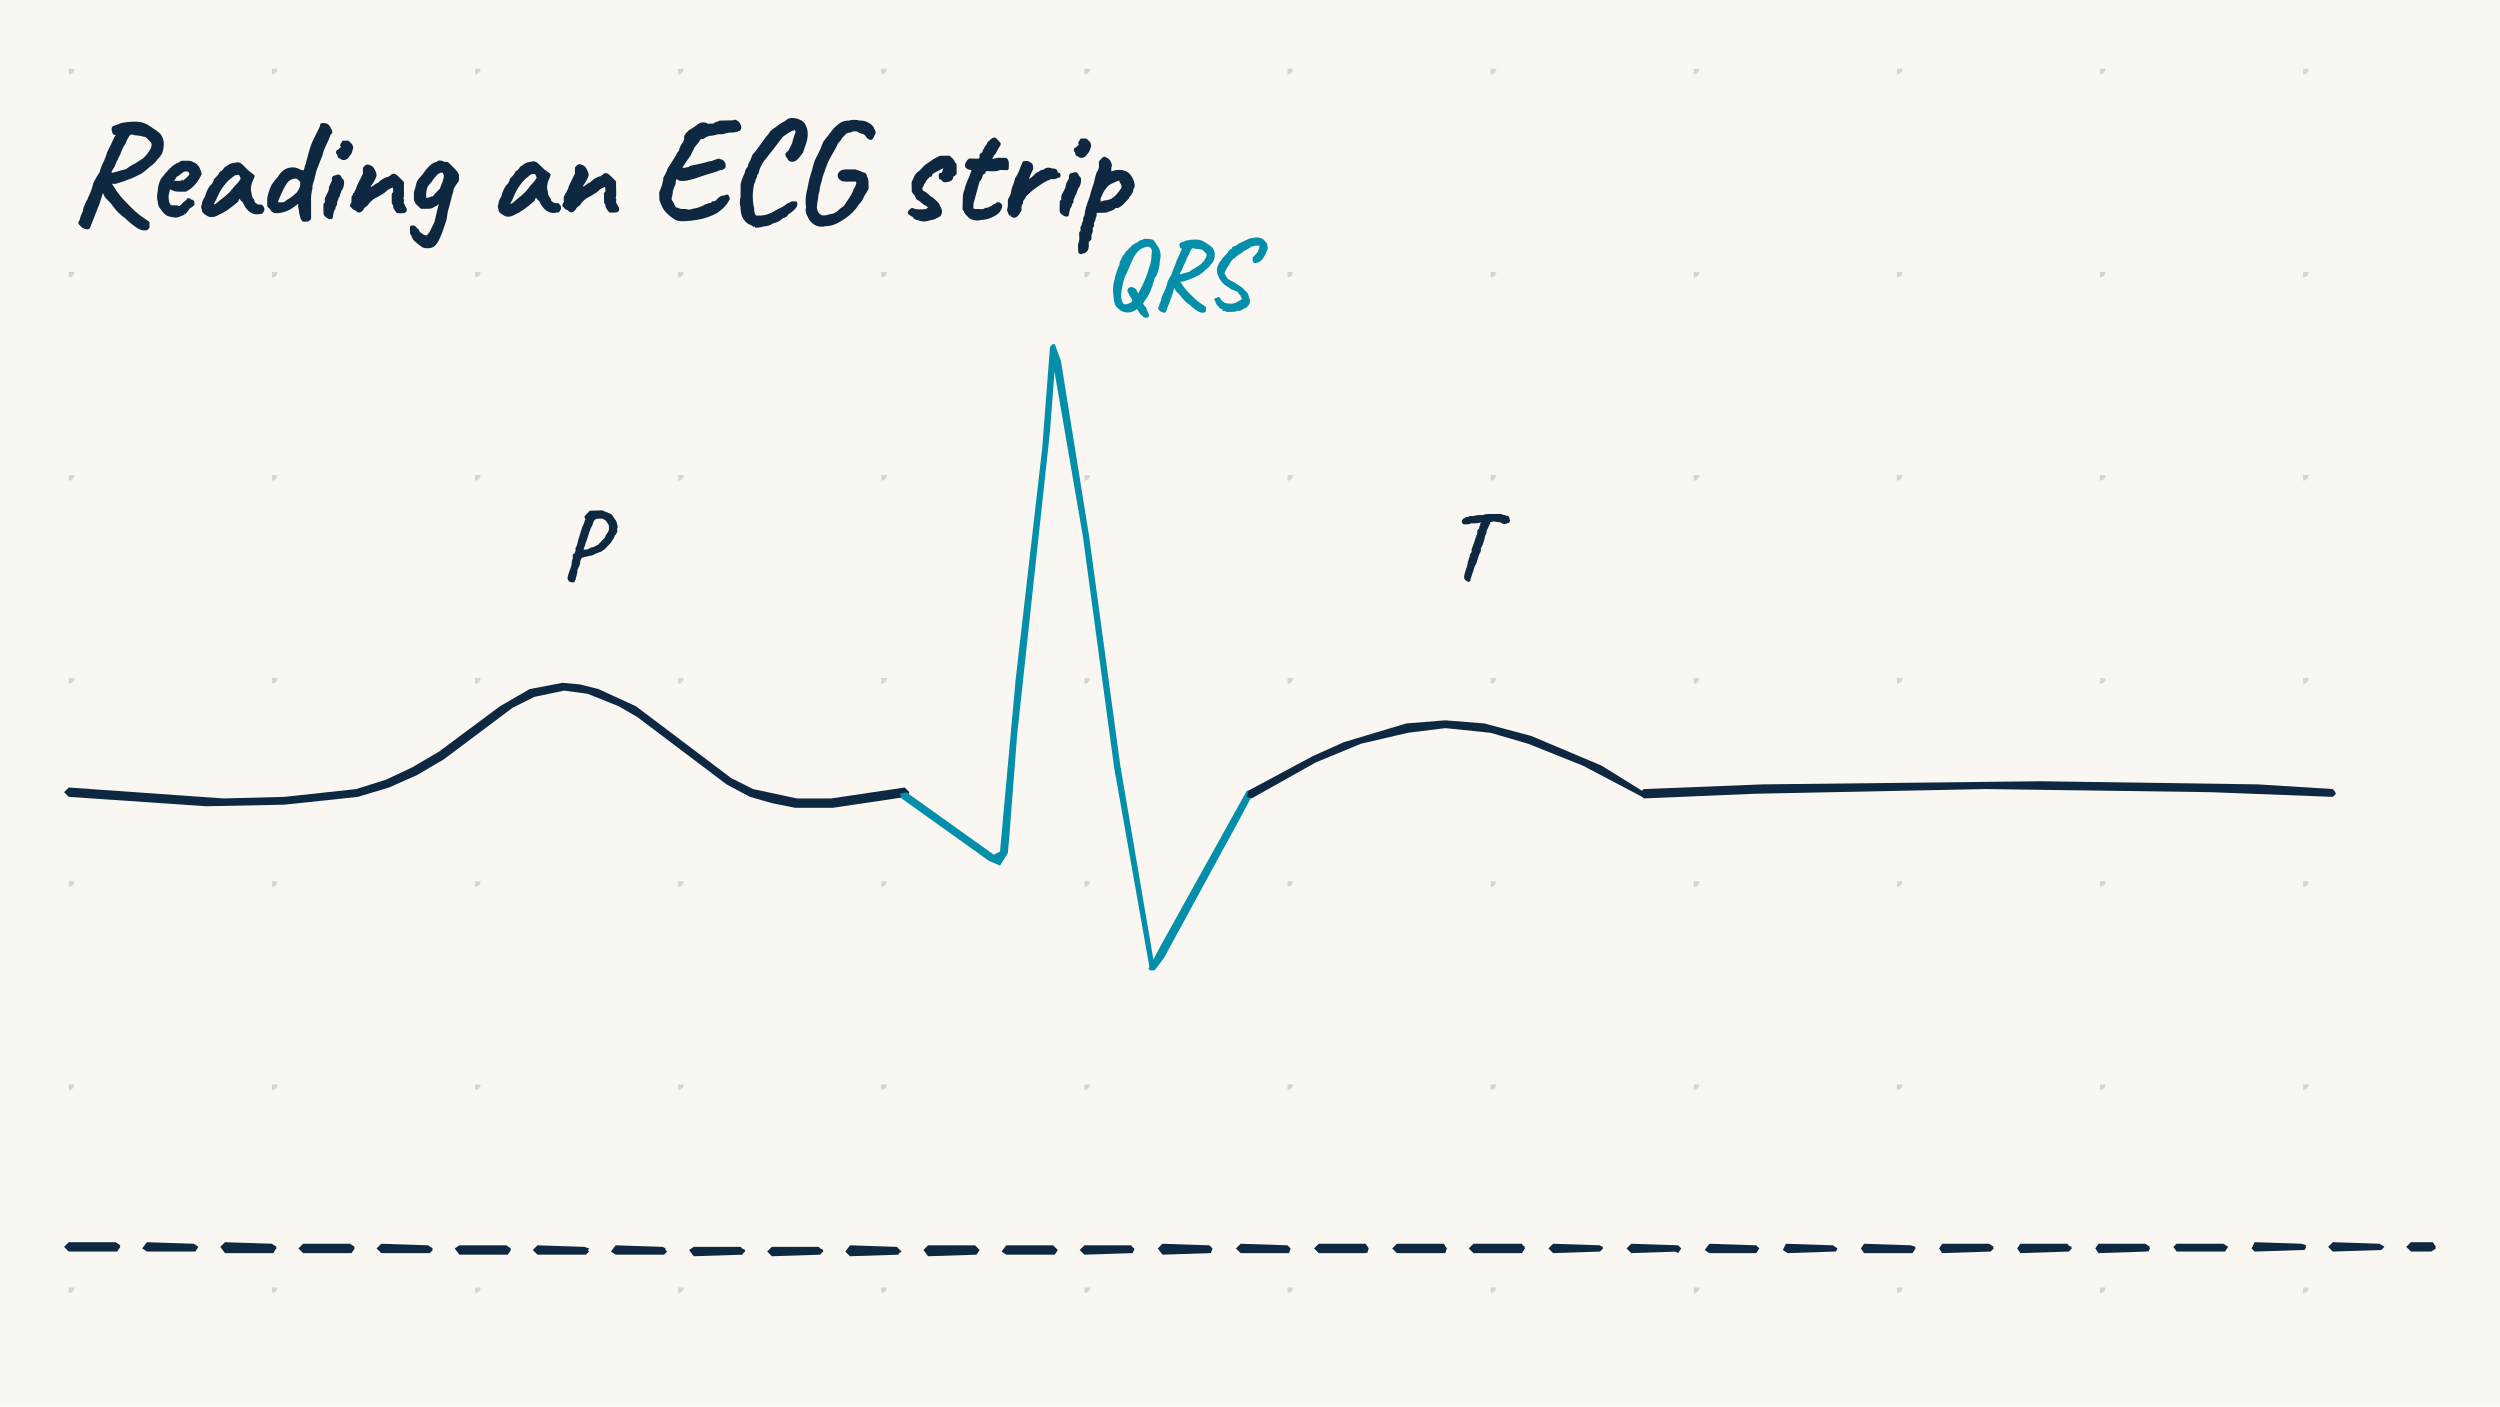
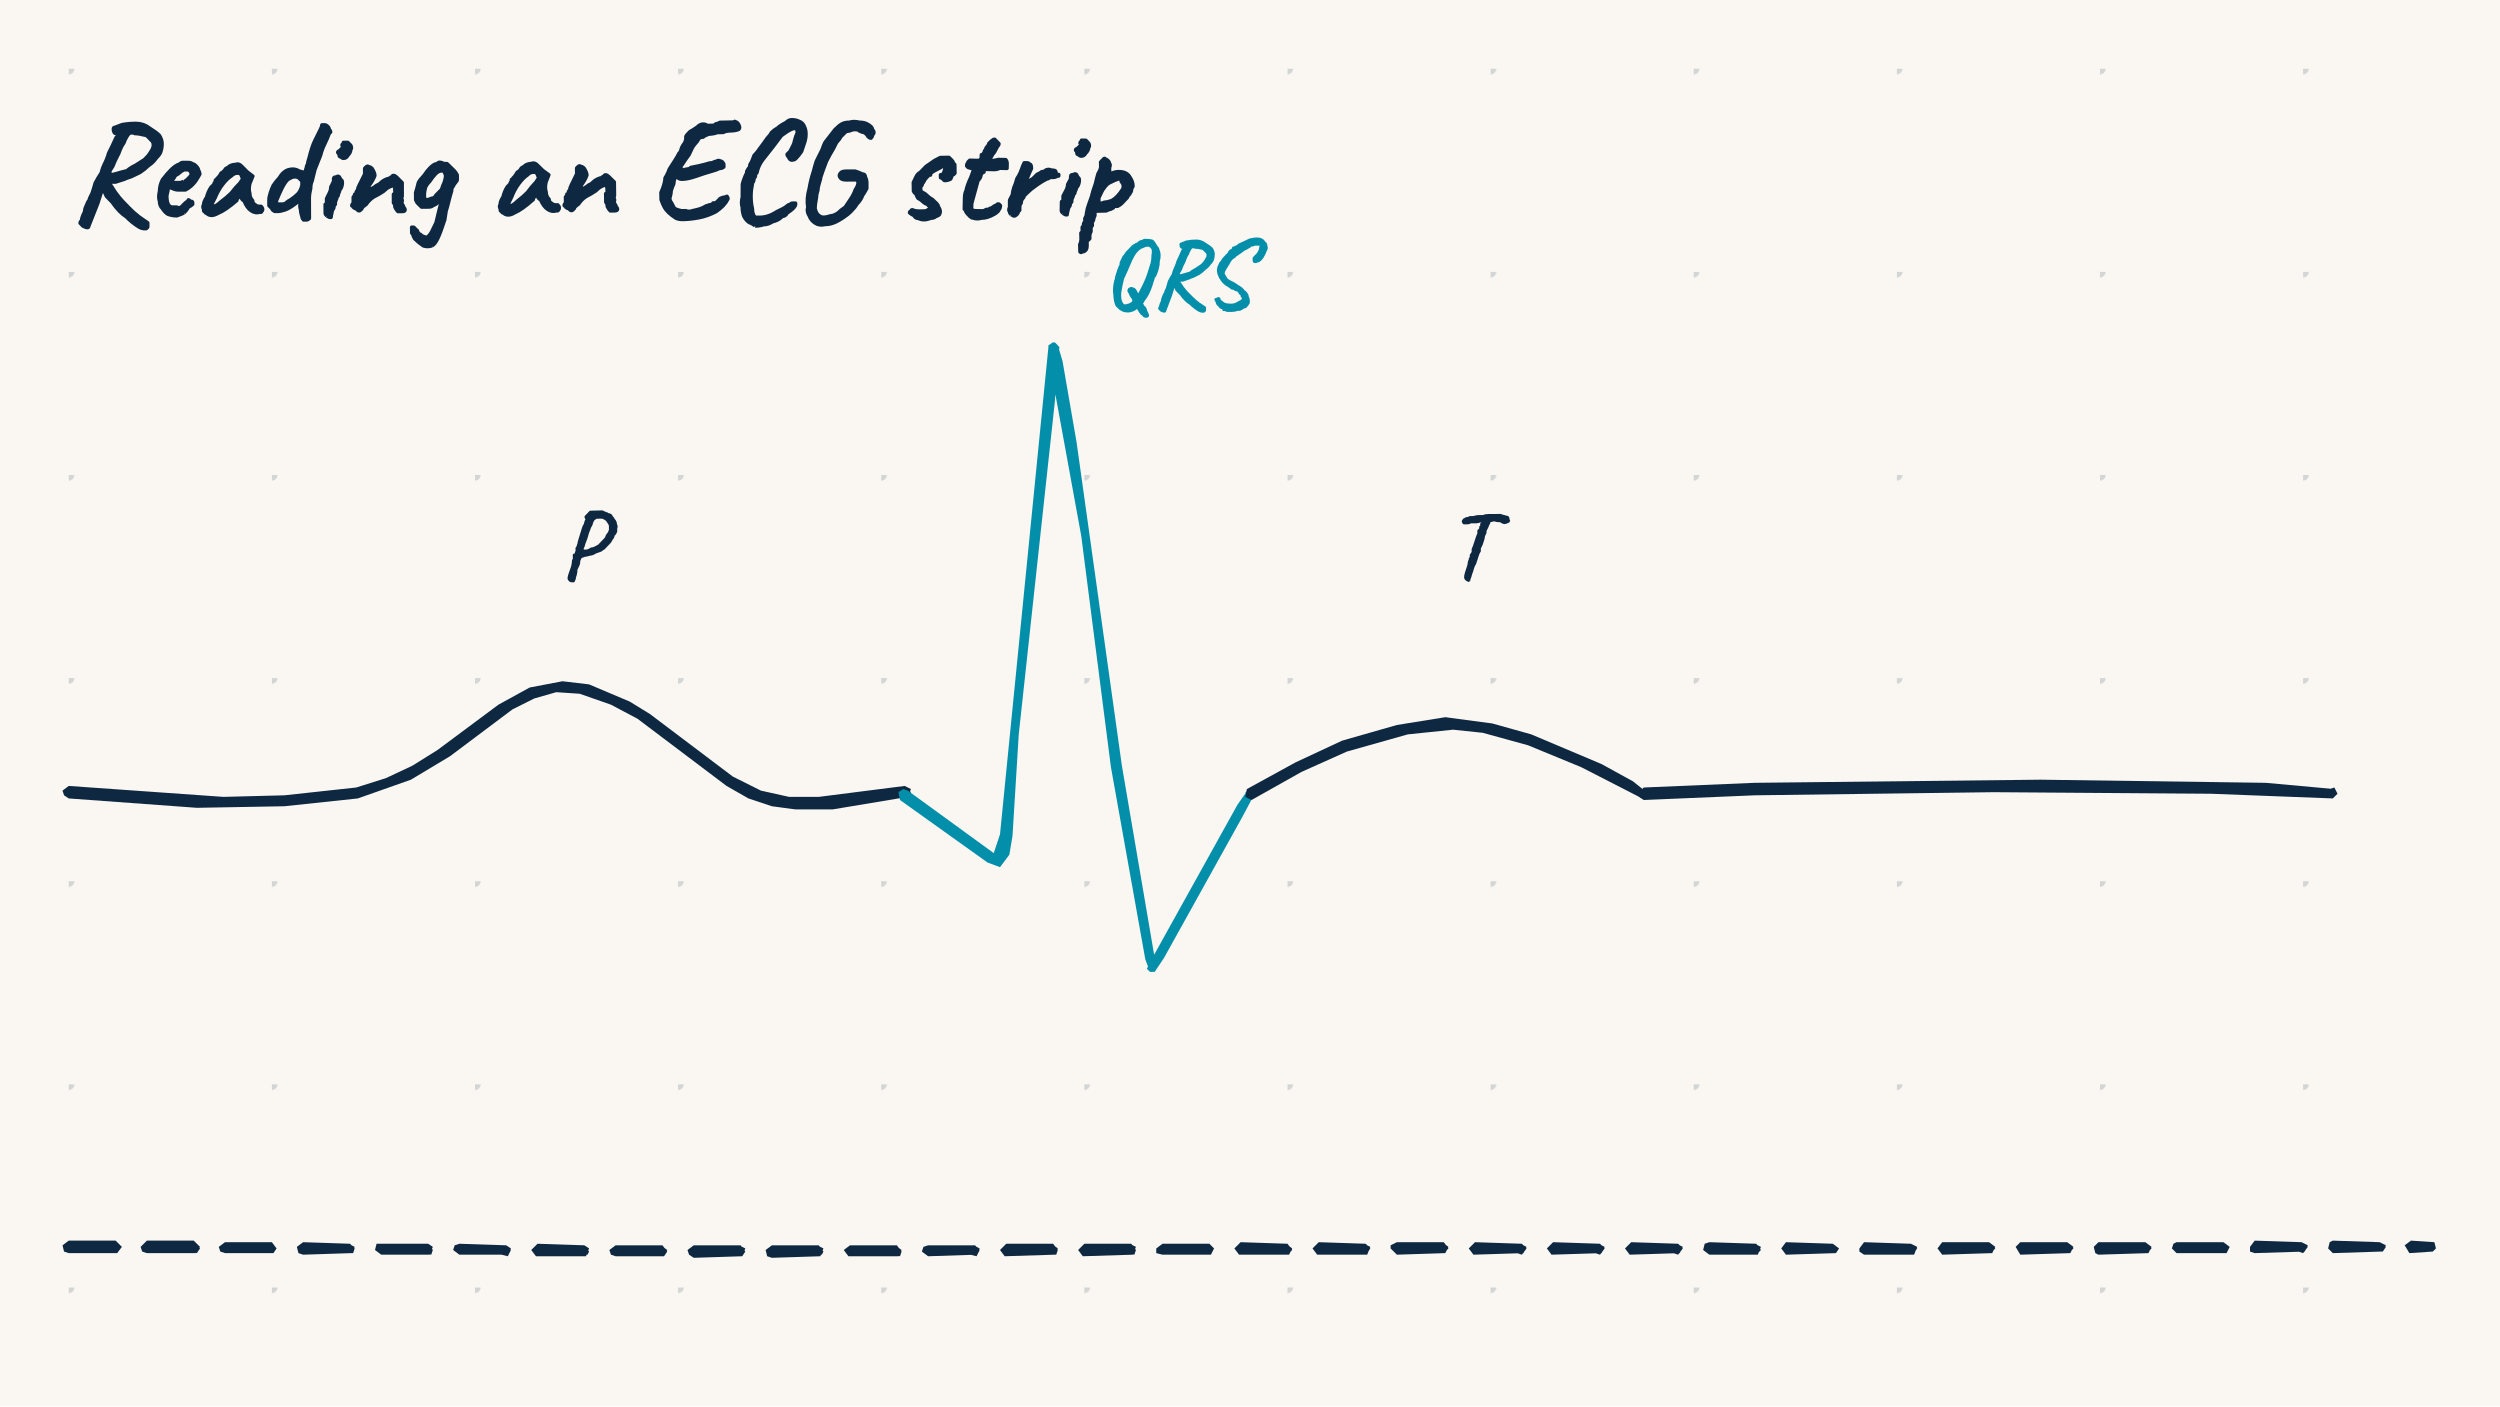
<svg xmlns="http://www.w3.org/2000/svg" width="320" height="180" viewBox="0 0 1600 900" role="img" aria-label="Sketch of the session's key idea">
  <defs>
    <pattern id="dots" width="130" height="130" patternUnits="userSpaceOnUse" x="44" y="44">
      <circle cx="0" cy="0" r="3.6" fill="#0c2c47" fill-opacity="0.16" />
    </pattern>
    <path id="g0" d="M14 6l0 0q0 1-1 1q-1 0-3-1l0 0q-1-1-2-2q0-1 1-2q0-2 2-6l0 0q0-2 1-4q1-3 2-4l0 0q0-1 2-5q1-3 2-7q2-4 4-7q1-4 2-6l0 0q2-4 3-8q2-4 5-11l0 0q1-1 1-2l0 0q0-1 0-1l0 0q-1 0-2 0l0 0q-1-1-1-3q0-1 1-1l0 0l5-2q5-1 10-1q5 0 9 3l0 0q5 3 7 5q2 3 2 6q0 3-1 6l0 0q-1 2-3 4q-2 3-5 5q-3 3-6 5q-4 2-6 3l0 0q-3 1-5 2q-3 1-6 2l0 0q-2 0-4 0l0 0q0 0 0 0l0 0l0 1q2 3 4 6q3 4 5 6l0 0q2 2 5 5q3 3 7 6q3 2 6 4l0 0q0 0 0 1q0 1 0 2q-1 1-1 1l0 0q-1 0-2 0q-1 0-3-1l0 0q-5-3-9-7q-5-3-10-10l0 0q-2-2-4-4l0 0q-1-2-3-6l0 0l0 1q-1 3-3 10q-3 8-6 16M28-30l0 0q2 0 5-1q3-1 7-2l0 0q2-2 6-4q3-2 6-4q3-3 4-5q2-3 2-5l0 0q0-2-1-3q-1-1-3-3q-1-1-2-1l0 0q-4-1-7-1q-2-1-4 0q-1 1-2 3l0 0q0 0-1 2q0 1-2 4q-1 2-2 5l0 0q-3 6-4 9q-2 3-2 4q0 2 0 2" />
    <path id="g1" d="M28-3l0 0q-2 1-5 2q-3 0-6-1q-2-1-4-4l0 0q-2-2-2-5q-1-3 0-7l0 0q0-4 2-8q3-4 6-7q3-3 6-4l0 0q1-1 2-1q2 0 4 0l0 0q2 0 3 1q1 0 2 1l0 0q2 2 2 3q1 2 1 3l0 0q-1 2-3 5q-3 4-7 6l0 0q-2 0-5 0q-2 0-4-1l0 0q-2-1-3 0q0 1-1 5l0 0q0 4 1 6q1 2 3 2l0 0q2 0 3 0q1 1 3 0l0 0q1-1 2-2q0 0 0 0l0 0l1-1q1-1 2-1q0-1 0-1q1 0 1 1q1 0 1 0l0 0q1 0 1 1l0 0q0 0 0 1l0 0q-1 1-3 2q-1 2-3 4M28-25l0 0q1 0 2-1q1-1 2-2q1-1 1-2l0 0q0-2-2-3q-1 0-3 0l0 0q-2 1-3 2q-1 1-3 2q-1 2-2 3q0 1 0 1l0 0q0 1 2 1q1 0 3 0q1 0 3-1" />
    <path id="g2" d="M11-4l0 0q-1 0-1-1q-1 0-1-1q0 0 0-1q0 0 0 0l0 0q-1-1 0-3q0-2 2-5q1-4 3-7l0 0q1-1 2-2q0-1 1-2l0 0q0 0 0-1q0 0 1 0l0 0l0-1q0 0 1-1q1-1 2-3q2-1 3-3q2-1 3-2l0 0q2-1 4-1q2-1 4 1l0 0l1 1q0 0 1 1q1 1 2 2l0 0l4 3l-2 5q-1 4 0 7q0 3 2 5l0 0q0 2 2 3q1 1 3 1l0 0q0 0 1 0q1 1 1 2l0 0q0 1-1 2q0 0-1 0l0 0q-3 1-6-1q-3-2-5-7l0 0q-1 0-2-2q0-2 0-2l0 0q-1 0-2 2q-1 1-1 2l0 0q-8 7-13 9q-5 3-8 0M15-11l-1 2q0 0 0 0l0 0q1 0 3 0l0 0q2-1 4-3l0 0q4-3 7-6q3-4 6-7l0 0l2-3q-1-3-2-4q-2 0-2 0l0 0q-2 0-4 2q-3 2-6 6q-3 4-5 9l0 0q-1 2-2 4l0 0" />
    <path id="g3" d="M36 2l0 0q-1 0-2 0q-1-1-1-2l0 0q-1-3-1-5q-1-3 0-5l0 0l0-2l-4 3q-4 3-7 4q-3 1-5 1l0 0q-1 0-2 0q-2-1-2-2q-1-1-2-2l0 0q0-1 0-4q0-2 1-5q1-3 2-5q2-3 4-5l0 0q3-5 7-6q4-1 7 1l0 0q3 1 4 1q0 0 1-3l0 0q0-1 1-3q0-1 1-4l0 0q2-8 4-12q2-4 4-8l0 0q1-2 1-3q1 0 2 0l0 0q1 0 2 1q1 1 1 2l0 0q1 1 1 2q0 0-1 1l0 0q-1 3-3 7q-2 4-3 8q-2 5-4 10q-1 4-2 8l0 0q-1 2-1 5q-1 4-1 7q0 4 0 7q0 2 0 3l0 0q0 2 0 3q0 1 0 1q-1 1-2 1M19-9l0 0q2 0 3-1q1-1 3-2l0 0q3-2 5-4q2-2 3-6l0 0q0-2 0-3q-1-1-2-2l0 0q-1-1-3-1q-2 0-5 2l0 0q-2 2-4 6q-2 4-4 9l0 0q0 1 1 2q1 0 3 0" />
    <path id="g4" d="M11-3l0 0q-1-1-1-2q0-1 0-3q0-1 0-2l0 0q0 0 0-1q1 0 1-1q0 0 0-1q0-1 0-2l0 0q1-2 2-4q1-2 1-4q1-2 2-4q0-2 0-2l0 0q0-1 2-1l0 0q1-1 2 0q0 0 1 2l0 0q1 0 1 2q0 2-1 4l0 0q-1 1-1 2q-1 2-1 3l0 0q-1 1-1 2q-1 2-1 3l0 0q0 0 0 1q-1 1-1 2q0 1-1 2l0 0q-1 4-1 5l0 0q-1 0-1 0l0 0q0 0-2-1M21-44l0 0q-1 0-1-1q0-1-1-2l0 0q0-1 1-1l0 0q0 0 0 0l0 0q0 0 2-2q1-1 0-2l0 0q0-1 1-1q0 0 0-1l0 0q2 0 3 0q1 1 2 2l0 0q1 2 0 3q0 2-2 4l0 0q-1 2-3 2q-1 0-2-1" />
    <path id="g5" d="M45-5l0 0q-2 0-3 0q-1-1-2-3l0 0q0-2-1-3q0-2 0-4q0-1 0-2l0 0q1 0 1-1q0-1 0-2l0 0q0-2-1-3q-1 0-3 1l0 0q-2 1-4 3q-3 2-7 4q-3 2-5 5l0 0q-3 2-3 3q-1 1-1 1l0 0q-1 1-2 0q0 0-1-1l0 0q-1 0-2-1q0-1-1-1l0 0q0-1 1-2q0-2 0-4q1-1 1-2l0 0q1 0 1-1q0-1 1-2l0 0q0-1 1-3q1-2 2-4l0 0q1-2 2-4q0-1 0-4l0 0q0 0 1-1q0 0 0 0l0 0q1-1 2 0q1 0 2 1l0 0q2 3 2 5q-1 3-4 7l0 0q0 2-1 3q0 1 0 1l0 0l1-1q1 0 2-1q2-1 3-2l0 0q0 0 2-1q2-2 4-3q2-1 3-1l0 0q1-1 2-1q0-1 1-1l0 0q1 0 2 1q1 1 2 2q1 1 2 2l0 0q0 1 0 1q0 0 0 1l0 0q0 1 0 3q0 3 0 4q0 2-1 2l0 0l0 1q0 0 1 0l0 0l0 0q0 0 0 1l0 0q-1 0-1 0l0 0q1 1 1 2q1 1 1 2l0 0q1 1 1 2q0 1-2 1" />
    <path id="g6" d="M21 19l0 0q-3 1-6 0q-3-2-6-5l0 0q0 0-1-2q0-1-1-2q0-1 0-2q0-1 0-2l0 0q0 0 1 0q1 0 1 1q1 0 1 1l0 0q1 0 1 1q1 2 2 2q1 1 1 1l0 0q2 1 3 1q1 0 1 0l0 0q2-2 3-4q1-2 3-6l0 0q1-4 2-8q1-4 2-7l0 0q0-1 1-2l0 0q0 0 0 0l0 0q-2 1-3 2l0 0q-1 2-4 3l0 0q-1 1-3 1q-2 0-5 0l0 0q-1-1-2-2q0 0-1-1q0 0-1-2l0 0q0-1 0-5q1-3 2-7l0 0q1-2 4-5q2-3 4-5q3-3 5-3l0 0q1-1 2-1q1 0 3 1l0 0q1 0 2 0q1 1 3 3l0 0q1 1 2 2q1 1 2 3l0 0q0 1 0 3q0 1-1 2l0 0q-1 1-2 3q-1 1-1 3l0 0q-1 3-2 7q-1 4-2 7l0 0l-1 6q-3 9-5 13q-2 4-4 5M17-13l0 0q2 0 4-1q2 0 3-2q2-2 4-4l0 0q1-3 2-5q1-3 1-5l0 0q-1-2-1-3q0 0-2 0l0 0q-2 0-4 2q-2 2-4 5l0 0q-2 2-3 4l0 0q-1 3-1 6q0 3 1 3" />
    <path id="g7" d="M23 2l0 0q-3 0-5-1q-3-2-5-4l0 0q-2-2-3-4q-1-2-2-5l0 0q0-2 0-5q1-2 2-5q1-3 1-5l0 0q2-3 3-6q2-3 4-6q2-3 3-5l0 0q1-1 1-1l0 0l0 0q0 0 1-3q1-2 2-3l0 0q1-2 1-3q1-1 0-1l0 0q0-1 1-2q1-1 2-2q2-1 5-3l0 0q2-2 4-2q2 0 3 1l0 0q0 0 0 0l0 0q0 1 1 0l0 0q1 0 3 0q1 0 2-1l0 0q1 0 3-1q2 0 4 0l0 0q1 0 3 0q1 0 2 0l0 0l1 0q0-1 1 0q1 0 2 2l0 0q1 2 0 3q-2 1-6 1l0 0q-3 0-5 1q-2 0-4 0q-3 1-6 1l0 0q-3 1-4 2q-2 0-3 1q-1 2-3 4l0 0q-1 1-2 3l0 0l-2 4q-3 4-5 7q-2 2-1 3l0 0l1 0q1 1 1 1l0 0q1-1 3-1q1 0 2-1l0 0q6-1 10-2q3-1 5-1q2-1 3-1l0 0q1-1 3 0q1 0 2 2l0 0q0 1 0 2q-1 1-3 1q-2 1-6 2q-4 1-10 3l0 0q-6 2-10 2l0 0q-2 0-3-1l0 0q0 0 0-1l0 0q-1 0-2 1q-1 2-1 4q-1 2-2 5q0 2-1 5q0 2 1 3l0 0q1 2 2 4q1 1 5 2l0 0q2 0 3 0q2 1 5 0l0 0q6-1 9-3q3-1 4-1l0 0q1 0 1-1q0 0 1 0l0 0q0 1 0 1l0 0q0 0 0-1l0 0q1 0 2-1l0 0q1-1 2-2q2-1 4-1l0 0q1-1 1 0l0 0q0 0 0 0l0 0q1 1 0 2q-1 2-3 4q-2 2-5 4l0 0q-6 3-12 4q-6 1-11 1" />
    <path id="g8" d="M21 6l0 0q-1-1-3-2q-1 0-3-2q-1-1-2-3l0 0q-1-3-1-6q-1-3 0-7l0 0q0-5 0-9q1-4 3-8l0 0q0 0 0-1q1-2 2-3q0-2 1-3l0 0q1-2 2-5q2-2 4-5l0 0q3-4 5-7q2-2 3-4q2-2 4-3q2-2 6-4l0 0q2-2 4-2q3 0 5 1q3 1 4 4l0 0q1 2 1 5q0 3-1 6q-1 3-2 6q-2 3-4 5l0 0q-1 1-3 1q-1 0-2-2l0 0q-1-1-1-2q0 0 0 0l0 0q1-1 2-2q1-2 2-4q1-2 1-3l0 0q1-4 2-6q0-2-1-3l0 0q0 0-1 0q-1 0-3 1l0 0q-2 1-6 4q-3 4-6 8l0 0q-4 5-7 9q-3 4-4 9l0 0q0 0-1 1l0 0l0 1q0 1-1 2q0 2-1 3l0 0q-1 5-1 9q0 5 1 9q0 4 2 6l0 0q1 0 3 0q3 0 6-1q3-1 6-3l0 0q2-1 4-2q2-1 3-2l0 0q1-1 2-1q1-1 2-1l0 0q2 0 2 0q0 0 0 1l0 0q0 1-2 3q-1 1-4 3l0 0q0 1-2 2q-1 0-2 1l0 0q-2 2-6 3q-3 2-6 2q-3 1-6 1" />
    <path id="g9" d="M17 3l0 0q-3-2-4-5q-2-3-1-6l0 0q-1-6 1-13q1-6 3-12l0 0q1-4 2-7q2-4 4-8q1-3 2-5l0 0q4-5 7-9q3-3 5-4l0 0q2-1 5-1q3-1 7 0l0 0q3 0 5 1q2 1 3 2l0 0q1 1 1 2q1 1 1 2l0 0q0 1-1 2q0 1-1 2q-1 0-2-1l0 0q-1-2-3-3q-1 0-3-1l0 0q-1-1-3-1q-2 0-4 1q-2 0-3 1l0 0q-1 1-3 3q-1 2-3 4q-1 2-2 4l0 0q-3 5-5 9q-2 5-4 11l0 0q0 1-1 4q-1 3-1 5q-1 3-1 5l0 0q-1 5-1 8q1 4 3 5q2 2 8 0l0 0q2 0 5-2q2-2 5-4q2-3 4-6l0 0q2-3 3-6q2-3 2-5l0 0q0-1-1-2q0 0-1 0l0 0q-4 0-6 0q-3 0-4-1l0 0q-1-1-1-2q0-1 1-2l0 0q1-1 4-1q3 0 6 0q3 1 5 2l0 0q2 0 2 2q1 2 1 4q0 2 0 4l0 0q-1 2-3 5q-1 3-4 6l0 0q-1 2-4 5q-2 2-5 4q-3 2-5 3l0 0q-4 2-8 2q-4 1-7-1" />
    <path id="g10" d="M16 0l0 0q-2 0-3-2q-2-1-3-2l0 0q0-1 1-1q0-1 1-1q2 1 5 1l0 0q1 0 3 0q2 0 3-1q2 0 2-1l0 0q1 0 1 0l0 0q0 0-1 0l0 0q0-1 0-1l0 0q-1 0-1 0q-1-1-1-1l0 0q0 0-1-1q-1 0-2-1l0 0q-2-2-4-3q-1-2-1-2l0 0l0-1q-1 0-2-2q0-2 0-3l0 0q0-1 0-3q1-2 2-4q1-2 3-3l0 0q2-2 4-4q3-2 6-4q2-1 4-2l0 0q2 0 3 0q2 0 3 0l0 0q1 1 2 2q1 1 1 2q1 1 1 1l0 0q0 2 0 3q0 2 0 3q-1 1-1 1l0 0l-1 0q0 0 0 0l0 0q0 1-1 3l0 0q-2 1-4 1q-1 0-1-1l0 0q-1 0-1-1q0 0 0 0l0 0l-1 0q0 0 0-1l0 0q0-1 0-1l0 0l1 0q0 0 1-1q1-2 1-3q1-1 1-2l0 0q0 0 0 0q0-1-1-1l0 0q-1 1-3 2q-2 1-4 2q-2 1-3 2l0 0q0 0 0 1q0 0-1 0l0 0q0 0 0 0l0 0q0 0 0 0l0 0q-1 1-2 2q-1 1-2 3q-1 1-1 2l0 0q0 0-1 1q0 1 0 1l0 0q0 2 0 2q1 1 3 2l0 0q3 3 5 4q2 2 3 3q1 1 1 2l0 0q2 3 1 5q0 1-3 2l0 0q-1 1-3 1q-3 1-5 1q-2 0-4-1" />
    <path id="g11" d="M18-1l0 0q-1 0-2-1q-1-1-2-2q-1-1-1-2l0 0q0 0-1-1l0 0l0 0q0 0 0-3q0-2 0-5q0-3 1-5l0 0q0-1 1-4q1-3 2-5l0 0l2-6l-4-1q0 0-1-1q0 0 0-1l0 0q0 0 1-2q1-1 1-1l0 0q1 0 2 0q1 0 3 0q1 0 1 0l0 0q1 0 1 0q0-1 1-1l0 0q0-2 0-3q1 0 2-2l0 0q0-1 1-2q0-1 1-2l0 0q1-1 1-2q1-1 2-2l0 0q1-1 2-1q1 1 2 2l0 0q1 1 1 1q0 1-1 2l0 0q-1 2-2 4q-1 1-2 3l0 0q-1 2-1 2l0 0q1 0 1 1l0 0q1 0 5-1l0 0q3 0 5 0q1 1 1 3l0 0q0 2 0 3q-1 0-5 0l0 0q-2 1-4 1q-2 0-3 0l0 0q-1 0-1 0q-1 0-2 0q0 0-1 1q0 0 0 1l0 0q-1 0-2 2q0 2-2 4l0 0q-1 4-2 8q-1 4-2 8l0 0q0 3 0 4q1 1 3 1l0 0q1 0 4 0q2 0 3-1l0 0q2 0 3-1q1 0 2-1l0 0q1-1 2-1l0 0l1-1q0 0 1 0q0 0 1 1l0 0q0 2-1 3q0 1-3 3l0 0q-5 3-9 3q-3 1-6 0" />
    <path id="g12" d="M12-3l0 0q-1-1-1-2q-1-1 0-3l0 0q0-2 0-5q1-2 2-4l0 0q0-2 1-5q1-2 2-6q2-3 3-6q1-3 2-5l0 0q1 0 2 0q1 0 2 1l0 0q1 0 1 3q-1 2-3 7l0 0l-2 4q-1 1-1 1l0 0q0 0 0 0l0 0q0 1 1 0l0 0q1-1 2-2q2-2 4-3q2-2 3-3q2-1 2-1l0 0q1-1 2-1q1 0 2-1l0 0q2-1 4 0q3 0 3 1l0 0q0 1 1 2l0 0l1 0q0 0 0 0l0 0l0 1q0 0-1 0q-1 1-3 1l0 0q-1 0-2 0q-1 1-2 1l0 0q-4 2-8 5q-3 2-6 5l0 0q-1 1-2 2q0 1-1 2l0 0q-1 1-1 3q-1 1-1 3q0 1 0 2l0 0l-1 1q0 1-1 2l0 0q-1 1-2 1q0 0-2-1" />
    <path id="g13" d="M6 22l0 0q0 0-1 0q0 1-1 0l0 0q0-1 0-2q0-1 0-3l0 0q1-2 1-4q0-1 0-2l0 0q0-1 0-2q1-1 1-1l0 0q0-1 0-3q1-1 1-2l0 0q0-1 1-2l0 0q0-1 0-2q1-2 1-2l0 0q0-1 1-5q1-3 3-8q1-4 3-9q1-4 2-7l0 0q2-3 2-5q0-2 0-3l0 0q0 0 1-1q0 0 1-1l0 0q1-1 1 0q1 0 2 1l0 0q1 1 1 2q1 1 0 3l0 0q0 2 0 3q-1 1-1 1l0 0q0 1 0 1l0 0q0 0 0 0l0 0q4-2 7-2q3 0 5 1q2 1 3 3q2 3 2 6l0 0q0 1-1 2q0 2-1 3q-1 2-2 2l0 0q0 0 0 1q-1 1-1 1l0 0q-1 1-3 3q-1 1-3 2q-2 0-3 0l0 0l0 0q0 0 0 1l0 0q0 0-2 1q-1 0-3 1q-3 0-4 0l0 0q-2 0-3 0l0 0q0 0-1 0q0 1 0 1l0 0q0 0 0 2q-1 2-1 3q-1 2-1 2l0 0l-1 0q0 0 1 1l0 0l0 1q-1 1-1 2l0 0q0 1 0 2q-1 2-1 3l0 0q0 1 0 2q-1 1-1 1l0 0q-1 0-1 1q0 2 0 2l0 0q0 3-1 4q-1 1-2 1M18-11l0 0q1 0 4-1q2 0 5-1q2-1 4-3l0 0q2-2 4-5q1-3-1-5l0 0q0-2-2-2q-3 1-5 2q-3 1-5 4l0 0q-1 1-2 3q-1 2-2 4q0 1 0 3l0 0q0 1 0 1l0 0q0 0 0 0" />
    <path id="g14" d="M11 5l0 0q-1 0-2-1l0 0q-1-1-1-2q0-1 1-4q1-3 3-8l0 0q1-4 1-6q1-2 1-2l0 0q0-2 0-2q0-1 0-2l0 0q1 0 2-1q0-1 1-3l0 0q0-2 0-3q1-1 1-1l0 0q0-1 1-3q0-1 1-4l0 0q1-3 2-6q1-3 2-6q1-3 2-4l0 0q1-4 2-5q0-1 0-1l0 0q-1-1-1-2q1-1 3-3l0 0q1-1 2-2q0 0 2 0q1 0 3 0l0 0q2 0 4 0l0 0l3 0q1 0 2 1q1 0 2 1q1 0 1 0l0 0q0 1 1 1q0 0 1 0l0 0q0 0 2 1q1 2 2 3q1 2 2 3l0 0q1 2 1 4q1 1 0 4l0 0q0 1 0 3q-1 1-1 2l0 0q-1 0-1 1q-1 0-1 1l0 0q0 0 0 1q-1 2-2 3q-1 2-2 3q-2 2-3 3l0 0q-1 1-3 3q-2 1-3 2l0 0q-3 1-6 2q-3 2-6 2q-3 1-5 1l0 0q-3 1-3 1q-1 0-2 2l0 0q0 1-1 2q0 2 0 2l0 0q0 1-1 3q-1 2-2 4q0 3-1 6q-1 2-1 4l0 0q-1 1-1 2q-1 0-2 0M23-26l0 0q1 0 4 0q2 0 5-2l0 0q2 0 4-1q2-1 4-2l0 0q1-1 3-3q2-2 4-4l0 0q1-1 1-2q1-2 2-3l0 0q1-1 2-4q0-3 0-5l0 0q-1-2-3-5q-2-2-5-3l0 0q-2 0-3 0q-2 0-3 0l0 0q-2 1-3 2q-1 1-2 4l0 0q0 1-2 4q-1 3-2 5l0 0q-2 7-4 11q-1 4-2 5l0 0q0 1 0 2q0 0 0 1" />
    <path id="g15" d="M23 7l0 0q-1 0-3-1q-2-1-3-2q-2-2-3-3l0 0q-2-5-2-11q-1-6 1-14l0 0q1-2 1-4q1-3 2-6q1-3 2-5q1-2 1-2l0 0q0 0 0-2l0 0q0 0 1-2q1-2 2-4q2-2 3-4q2-2 3-3l0 0q2-2 4-4q3-2 6-3l0 0q0-1 1-1q1-1 3-1q1-1 2-1l0 0q5 0 8 1q2 2 4 6l0 0q2 2 2 4q1 2 1 5l0 0q0 3-1 6q0 4-1 7q-1 4-2 6q-1 3-2 3l0 0l0 0q-1 0-1 0l0 0q1 1 0 3q-1 3-2 6l0 0q-3 9-8 15l0 0q-1 2-2 3l0 0q0 0 0 1l0 0q1 1 1 2l0 0q1 1 2 2q1 2 1 3l0 0q2 4 2 5q0 1-2 1l0 0q-2 0-3-2q-2-1-2-2l0 0q-1-1-1-1q0-1 0-1l0 0q-1 0-1-1q-1-1-1-2l0 0q-1 0-1-1l0 0q-1 1-2 2l0 0q-5 3-10 2M24 1l0 0q4 0 8-4l0 0q-1-1-1-3l0 0q-2-2-3-5q-1-2-1-2l0 0q-1-1 0-2l0 0q0-1 1-1q1-1 3 0l0 0q2 0 4 5l0 0q0 0 1 2l0 0q0 1 0 1l0 0q2-3 4-7l0 0q4-7 7-15l0 0q1-3 2-6q1-3 2-6q1-4 1-8l0 0q1-5 0-7q-1-2-3-3l0 0q-3-1-7 1q-4 1-8 6q-3 4-6 11l0 0q-4 9-7 15q-2 7-3 13q-1 5 0 10l0 0q1 3 2 4q1 2 4 1" />
    <path id="g16" d="M25 5l0 0q-1 0-2-1l0 0l-2 0q1-1 0-1q0 0-1-1l0 0q-2 0-3-2q-1-1-2-2q-1-2-1-3l0 0q-1-1-1-2q0 0 1 0l0 0q1-1 2-1q1 0 1 2l0 0q2 2 5 4q3 1 7 1q4 0 7-2l0 0q4-2 5-3q1-2-1-4l0 0q0-1 0-2q-1 0-2-1q0-1-2-3l0 0q-2 0-3-1q-1-1-3-1l0 0q-1-1-4-3q-2-1-4-3q-2-2-3-4l0 0q-1-1-2-4q-1-2-1-5q0-3 2-6l0 0q0-1 2-3q1-2 3-4q2-2 4-4q1-2 2-3l0 0q1 0 2-1l0 0l1-1q0-1 0-1l0 0l1 0q0 0 2-1q1 0 3-2l0 0q7-3 11-5q5-1 7-1l0 0q3 0 5 1q2 1 3 3q2 1 2 4l0 0q1 2-1 5q-1 3-3 6q-2 3-4 4l0 0q-3 1-4 1q-1 0-1-2l0 0q0-1 0-2q1-1 4-4l0 0q3-4 3-7l0 0q1-2 0-3l0 0q0 0-1 0l0 0q0 0-2 0q-2 0-3 0q-2 1-4 1q-1 0-1 1l0 0l0 0q0 0 0 0l0 0q0 0 0 0l0 0q0 0-2 1q-1 1-4 2l0 0l-4 3q-2 1-3 2q-2 1-2 1l0 0q0 1-2 2l0 0q-2 1-4 4q-1 2-3 5l0 0q-2 3-3 5q-1 3 0 4l0 0q1 2 3 5q3 2 7 4l0 0q3 2 6 4q3 2 4 4q2 1 3 3l0 0q1 1 1 3q1 2 1 3q0 2 0 3l0 0q-1 2-3 4q-2 1-3 1l0 0q-1 1-1 1q-1 0-2 1l0 0q0 0-3 0q-2 1-5 1q-2 0-5 0" />
    <path id="g17" d="M22 4l0 0q-1 0-2-1q-1-1-1-2l0 0q0-2 1-5q1-3 2-6q1-3 1-5l0 0q1-2 1-3q0-1 1-1l0 0q0-1 0-3q1-1 2-3l0 0q0-1 0-3q1-2 2-5q1-3 2-6q1-3 2-5q0-2 0-3l0 0q1-1 2-2q0-1 0-2l0 0q1 0 1-1q0-1 0-1l0 0q0 0 0-1q1 0 1 0l0 0q0-1 0-1q0-1 1-2l0 0l0 0l-2 0l-5 1q-1 0-3 0q-1 0-3 0q-2 1-3 1l0 0q-2 0-4 0q-1-1-1-2l0 0q1-2 2-2q1-1 2-1l0 0q2 0 3-1q2 0 4 0l0 0q3-1 5-1q2 0 5 0q2-1 5-1l0 0q3 0 5 0l0 0l2 0q1 0 2 0q2 0 4 0q2 1 3 1l0 0q3 1 4 1q1 1 1 3l0 0q1 1 0 1q0 1-1 1l0 0q-2 1-3 1q-1 0-3-1l0 0q0 0-1-1q-1 0-2 0q-2 0-5-1l0 0q-3 1-5 1l0 0q0 0 0 0l0 0q0 1 0 2l0 0q-1 1-2 4l0 0q-1 2-2 4q0 1 0 2l0 0q0 0-1 2q-1 2-1 4l0 0l-2 6q-1 2-2 4q0 2 0 3l0 0q-1 1-2 4q-1 3-3 9l0 0q-1 1-2 4q-1 4-2 6l0 0q-1 4-2 6q0 1 0 1q-1 1-1 0" />
  </defs>
  <rect width="100%" height="100%" fill="#faf6f1" />
  <rect width="100%" height="100%" fill="url(#dots)" />
  <g transform="translate(0 0)">
    <g fill="#0d2840" stroke="#0d2840" stroke-width="2.5" stroke-linejoin="round">
      <use href="#g0" transform="translate(44 139)rotate(1)scale(0.92)" />
      <use href="#g1" transform="translate(92 139)rotate(0)scale(0.92)" />
      <use href="#g2" transform="translate(122 140)rotate(0.5)scale(0.92)" />
      <use href="#g3" transform="translate(163 139)rotate(-0.2)scale(0.92)" />
      <use href="#g4" transform="translate(199 141)rotate(-0.4)scale(0.92)" />
      <use href="#g5" transform="translate(216 140)rotate(-0.1)scale(0.92)" />
      <use href="#g6" transform="translate(257 140)rotate(-0.6)scale(0.92)" />
      <use href="#g2" transform="translate(312 140)rotate(-0.7)scale(0.92)" />
      <use href="#g5" transform="translate(352 140)rotate(-0.7)scale(0.92)" />
      <use href="#g7" transform="translate(416 139)rotate(-1.1)scale(0.92)" />
      <use href="#g8" transform="translate(464 139)rotate(0.3)scale(0.92)" />
      <use href="#g9" transform="translate(506 140)rotate(-0.1)scale(0.92)" />
      <use href="#g10" transform="translate(573 140)rotate(-1)scale(0.92)" />
      <use href="#g11" transform="translate(606 140)rotate(1.3)scale(0.92)" />
      <use href="#g12" transform="translate(636 140)rotate(0.3)scale(0.92)" />
      <use href="#g4" transform="translate(670 139)rotate(1.2)scale(0.92)" />
      <use href="#g13" transform="translate(687 141)rotate(-1.5)scale(0.92)" />
    </g>
    <g fill="#0d2840">
-       <path d="M44 504L143 511L182 510L228 505L247 499L264 491L281 481L320 452L339 441L360 437L371 438L383 441L407 452L468 498L482 505L510 511L532 511L579 504L582 507L581 509L578 509L577 507L579 504L582 507L580 510L533 517L509 517L494 514L480 510L465 502L408 459L396 452L376 444L361 442L342 446L328 453L284 486L267 496L249 504L229 510L182 515L132 516L44 510L41 507L44 504Z" />
+       <path d="M44 503L143 510L182 509L228 504L247 498L264 490L280 480L319 451L339 440L360 436L377 438L403 449L416 457L469 497L487 506L505 510L524 510L579 503L583 507L581 511L577 510L576 506L579 503L583 505L581 510L533 518L509 518L494 516L479 511L465 503L408 460L391 451L371 444L356 443L342 447L328 454L288 484L263 499L229 511L182 516L126 517L44 511L41 509L40 506L44 503Z" />
    </g>
    <g fill="#038eaa">
-       <path d="M580 507L636 547L640 545L650 435L667 287L672 222L675 220L679 231L697 343L717 490L739 619L736 621L735 620L743 605L793 515L798 506L801 506L802 509L799 510L798 507L800 506L802 508L794 523L745 613L739 621L736 621L713 491L693 343L673 227L672 222L674 220L676 223L672 276L651 470L646 535L645 546L640 554L633 551L577 511L576 508L580 507Z" />
+       <path d="M581 506L636 546L640 534L671 222L675 219L677 221L680 231L689 283L718 490L740 619L739 622L736 622L734 620L737 614L792 515L799 505L802 506L803 509L799 511L797 507L801 505L803 508L795 523L745 613L739 622L736 622L733 614L711 491L692 343L671 228L671 221L674 219L678 222L675 258L652 470L648 535L646 547L640 555L632 552L576 512L575 507L578 505L581 506Z" />
    </g>
    <g fill="#0d2840">
-       <path d="M799 506L840 484L860 475L900 463L925 461L950 463L980 471L1025 490L1054 508L1051 510L1050 508L1053 506L1054 509L1051 510L1013 490L978 476L954 469L925 466L901 469L871 476L842 488L801 511L798 510L799 506Z" />
+       <path d="M798 505L829 488L859 474L894 464L925 459L955 463L980 470L1025 489L1045 500L1055 508L1054 511L1051 511L1049 507L1053 505L1055 509L1051 511L1012 491L978 477L949 469L930 467L901 470L862 481L833 494L801 512L797 510L798 505Z" />
    </g>
    <g fill="#0d2840">
-       <path d="M1052 505L1128 502L1306 500L1445 502L1493 505L1495 508L1493 510L1491 508L1491 506L1494 506L1495 508L1493 510L1415 507L1271 505L1123 508L1052 511L1049 508L1052 505Z" />
+       <path d="M1052 504L1123 501L1306 499L1450 501L1494 505L1496 508L1492 511L1490 509L1491 505L1494 504L1496 508L1493 511L1415 508L1276 507L1123 509L1052 512L1049 510L1048 508L1052 504Z" />
    </g>
    <g fill="#0d2840" stroke="#0d2840" stroke-width="2.5" stroke-linejoin="round">
      <use href="#g14" transform="translate(359 369)rotate(-1.4)scale(0.62)" />
    </g>
    <g fill="#038eaa" stroke="#038eaa" stroke-width="2.5" stroke-linejoin="round">
      <use href="#g15" transform="translate(706 195)rotate(-1)scale(0.62)" />
      <use href="#g0" transform="translate(737 195)rotate(0)scale(0.62)" />
      <use href="#g16" transform="translate(770 196)rotate(-0.8)scale(0.62)" />
    </g>
    <g fill="#0d2840" stroke="#0d2840" stroke-width="2.5" stroke-linejoin="round">
      <use href="#g17" transform="translate(926 369)rotate(-0.4)scale(0.62)" />
    </g>
    <g fill="#0d2840">
-       <path d="M44 795L74 795L77 798L75 801L72 800L71 797L74 795L77 797L75 801L44 801L41 798L44 795Z" />
-       <path d="M94 795L124 796L127 798L125 801L122 800L121 798L124 796L127 798L125 801L94 801L91 799L94 795Z" />
-       <path d="M144 795L174 796L177 799L175 801L172 801L171 798L174 796L177 798L175 802L144 802L141 798L144 795Z" />
-       <path d="M194 796L224 796L227 799L225 802L222 801L221 799L224 796L227 798L225 802L194 802L191 799L194 796Z" />
-       <path d="M244 796L274 797L277 800L275 802L272 802L271 798L274 797L277 799L275 802L244 802L241 799L244 796Z" />
-       <path d="M294 797L324 797L327 800L325 803L322 802L321 800L324 797L327 799L325 803L294 803L291 799L294 797Z" />
-       <path d="M344 797L374 798L377 801L375 803L372 803L371 800L374 798L377 799L375 803L344 803L341 800L344 797Z" />
-       <path d="M394 797L424 798L427 801L425 803L422 803L421 799L424 798L426 799L425 803L394 803L391 801L394 797Z" />
-       <path d="M444 798L474 798L477 801L474 803L472 803L471 799L473 798L477 800L475 803L444 804L441 800L444 798Z" />
-       <path d="M494 798L524 798L527 801L524 803L522 803L521 800L523 798L527 800L525 803L494 804L491 801L494 798Z" />
-       <path d="M544 797L574 798L577 801L574 803L572 803L571 800L573 798L576 800L575 803L544 804L541 801L544 797Z" />
-       <path d="M594 797L624 797L627 800L624 803L622 802L621 799L623 797L627 800L625 803L594 804L591 800L594 797Z" />
-       <path d="M644 797L674 797L677 800L674 803L672 802L671 799L673 797L677 800L675 803L644 803L641 801L644 797Z" />
-       <path d="M694 797L724 797L726 800L724 802L722 802L721 798L723 797L726 799L725 802L694 803L691 800L694 797Z" />
-       <path d="M744 796L774 797L776 799L774 802L772 801L771 799L773 797L776 799L775 802L744 803L741 799L744 796Z" />
-       <path d="M794 796L824 797L826 799L824 802L822 801L821 798L823 797L826 799L825 802L794 802L791 799L794 796Z" />
-       <path d="M844 796L874 796L876 799L875 802L872 801L871 799L873 796L876 799L874 802L844 802L841 799L844 796Z" />
-       <path d="M894 796L924 796L926 799L925 801L922 801L921 798L923 796L926 799L925 802L894 802L891 799L894 796Z" />
-       <path d="M943 796L974 796L976 799L974 802L972 801L971 799L973 796L976 798L974 802L943 802L940 799L943 796Z" />
-       <path d="M994 796L1024 797L1026 799L1024 801L1022 801L1021 798L1023 797L1026 798L1024 801L994 802L991 799L994 796Z" />
-       <path d="M1044 796L1074 797L1076 799L1074 802L1072 801L1071 799L1073 797L1076 799L1074 801L1044 802L1041 799L1044 796Z" />
-       <path d="M1094 796L1124 797L1126 799L1124 802L1122 801L1121 798L1123 797L1126 799L1124 802L1094 802L1091 800L1094 796Z" />
-       <path d="M1143 796L1173 797L1176 799L1175 801L1172 801L1171 799L1173 797L1176 799L1174 801L1144 802L1141 800L1143 796Z" />
-       <path d="M1193 796L1223 797L1226 799L1224 802L1222 801L1221 799L1223 797L1226 798L1224 802L1193 802L1191 799L1193 796Z" />
-       <path d="M1243 796L1273 796L1276 799L1274 801L1272 801L1271 798L1273 796L1276 798L1274 801L1243 802L1241 799L1243 796Z" />
-       <path d="M1293 796L1323 796L1326 799L1324 801L1322 801L1321 799L1323 797L1326 798L1324 801L1293 802L1291 799L1293 796Z" />
-       <path d="M1343 796L1373 796L1376 799L1375 801L1372 800L1371 798L1373 796L1376 798L1374 801L1343 802L1341 799L1343 796Z" />
-       <path d="M1393 796L1423 796L1426 798L1424 801L1422 800L1421 797L1423 796L1426 798L1424 801L1393 801L1391 798L1393 796Z" />
-       <path d="M1443 795L1473 796L1476 798L1475 800L1472 800L1471 798L1473 796L1476 797L1474 800L1443 801L1441 799L1443 795Z" />
-       <path d="M1493 795L1523 796L1526 798L1524 800L1522 800L1521 798L1523 796L1526 798L1524 800L1493 801L1490 798L1493 795Z" />
-       <path d="M1543 795L1557 795L1559 798L1556 801L1553 798L1557 795L1559 799L1556 801L1543 801L1540 798L1543 795Z" />
+       <path d="M44 794L74 794L78 798L75 802L71 801L70 797L74 794L78 798L75 802L44 802L41 801L40 797L44 794Z" />
+       <path d="M94 794L124 794L128 799L126 802L121 801L120 798L124 794L128 798L125 802L94 802L91 801L90 798L94 794Z" />
+       <path d="M144 795L174 795L177 799L175 802L172 801L171 798L174 795L177 799L175 802L144 802L141 801L140 798L144 795Z" />
+       <path d="M194 795L224 796L227 799L226 802L222 802L221 798L223 796L227 798L225 802L194 803L191 802L190 798L194 795Z" />
+       <path d="M244 796L274 796L277 800L276 803L271 802L270 799L274 796L277 798L275 803L244 803L240 800L241 796L244 796Z" />
+       <path d="M294 796L324 797L327 800L325 804L321 803L321 798L324 797L327 799L325 803L294 803L290 800L291 797L294 796Z" />
+       <path d="M344 796L374 797L377 801L376 803L371 803L371 799L374 797L377 799L375 804L343 804L340 800L344 796Z" />
+       <path d="M394 797L424 797L427 801L425 804L421 803L421 799L423 797L427 800L425 804L394 804L391 803L390 800L394 797Z" />
+       <path d="M444 797L474 797L477 801L475 804L471 803L470 800L473 797L477 799L475 804L444 805L441 803L440 800L444 797Z" />
+       <path d="M494 797L524 797L527 801L526 803L521 803L520 800L523 797L527 799L525 804L494 805L491 804L490 800L494 797Z" />
+       <path d="M544 797L574 797L577 801L576 804L571 803L571 799L573 797L577 800L575 804L543 804L540 800L544 797Z" />
+       <path d="M594 797L624 797L627 800L625 804L621 803L621 799L623 797L627 799L625 803L594 804L590 801L591 798L594 797Z" />
+       <path d="M644 796L674 796L677 800L676 803L671 803L671 798L673 796L677 799L675 803L643 804L640 800L644 796Z" />
+       <path d="M694 796L724 796L727 800L726 803L721 802L720 799L723 796L727 798L725 803L693 804L690 800L694 796Z" />
+       <path d="M744 796L774 796L777 799L774 803L771 802L771 798L773 796L777 799L775 803L744 803L740 802L740 799L744 796Z" />
+       <path d="M794 795L824 796L827 800L824 803L821 802L820 799L823 796L827 799L825 803L793 803L790 799L794 795Z" />
+       <path d="M844 795L874 796L877 799L875 802L871 802L871 798L873 796L877 798L875 803L843 803L840 799L844 795Z" />
+       <path d="M894 795L924 795L927 799L924 802L921 802L920 798L923 795L927 798L925 802L894 803L890 799L890 797L894 795Z" />
+       <path d="M944 795L974 796L977 799L974 803L971 802L970 797L973 796L977 798L975 802L943 803L940 799L944 795Z" />
+       <path d="M994 795L1024 796L1027 799L1024 803L1021 802L1020 798L1023 796L1027 798L1025 802L993 803L990 799L994 795Z" />
+       <path d="M1044 795L1074 796L1077 799L1074 803L1071 802L1070 799L1073 796L1077 798L1075 802L1043 803L1040 799L1044 795Z" />
+       <path d="M1094 795L1124 796L1127 800L1124 803L1121 802L1120 798L1123 796L1127 798L1125 803L1094 803L1090 800L1091 796L1094 795Z" />
+       <path d="M1143 795L1173 796L1177 799L1175 802L1171 802L1170 798L1173 796L1177 799L1175 802L1143 803L1140 799L1143 795Z" />
+       <path d="M1193 795L1223 796L1227 799L1224 803L1221 802L1220 798L1223 796L1227 798L1225 803L1193 803L1190 801L1190 799L1193 795Z" />
+       <path d="M1243 795L1273 795L1277 799L1274 802L1271 801L1270 797L1273 795L1277 798L1275 802L1243 803L1240 799L1243 795Z" />
+       <path d="M1293 795L1323 795L1327 799L1324 802L1321 801L1320 798L1323 795L1327 798L1325 802L1293 803L1290 798L1293 795Z" />
+       <path d="M1343 795L1373 795L1377 799L1374 802L1371 801L1370 798L1373 795L1377 798L1375 802L1343 803L1341 802L1340 798L1343 795Z" />
+       <path d="M1393 795L1423 795L1427 798L1424 802L1421 801L1420 798L1423 795L1427 798L1425 802L1393 802L1390 799L1391 796L1393 795Z" />
+       <path d="M1443 794L1473 795L1477 798L1474 802L1471 801L1470 798L1473 795L1477 797L1475 801L1443 802L1440 801L1440 798L1443 794Z" />
+       <path d="M1493 794L1523 795L1527 798L1525 801L1521 801L1520 796L1523 795L1527 797L1524 801L1493 802L1490 799L1491 795L1493 794Z" />
+       <path d="M1543 794L1558 795L1559 799L1555 801L1553 799L1555 795L1558 795L1559 799L1557 801L1542 802L1539 797L1543 794Z" />
    </g>
  </g>
</svg>
